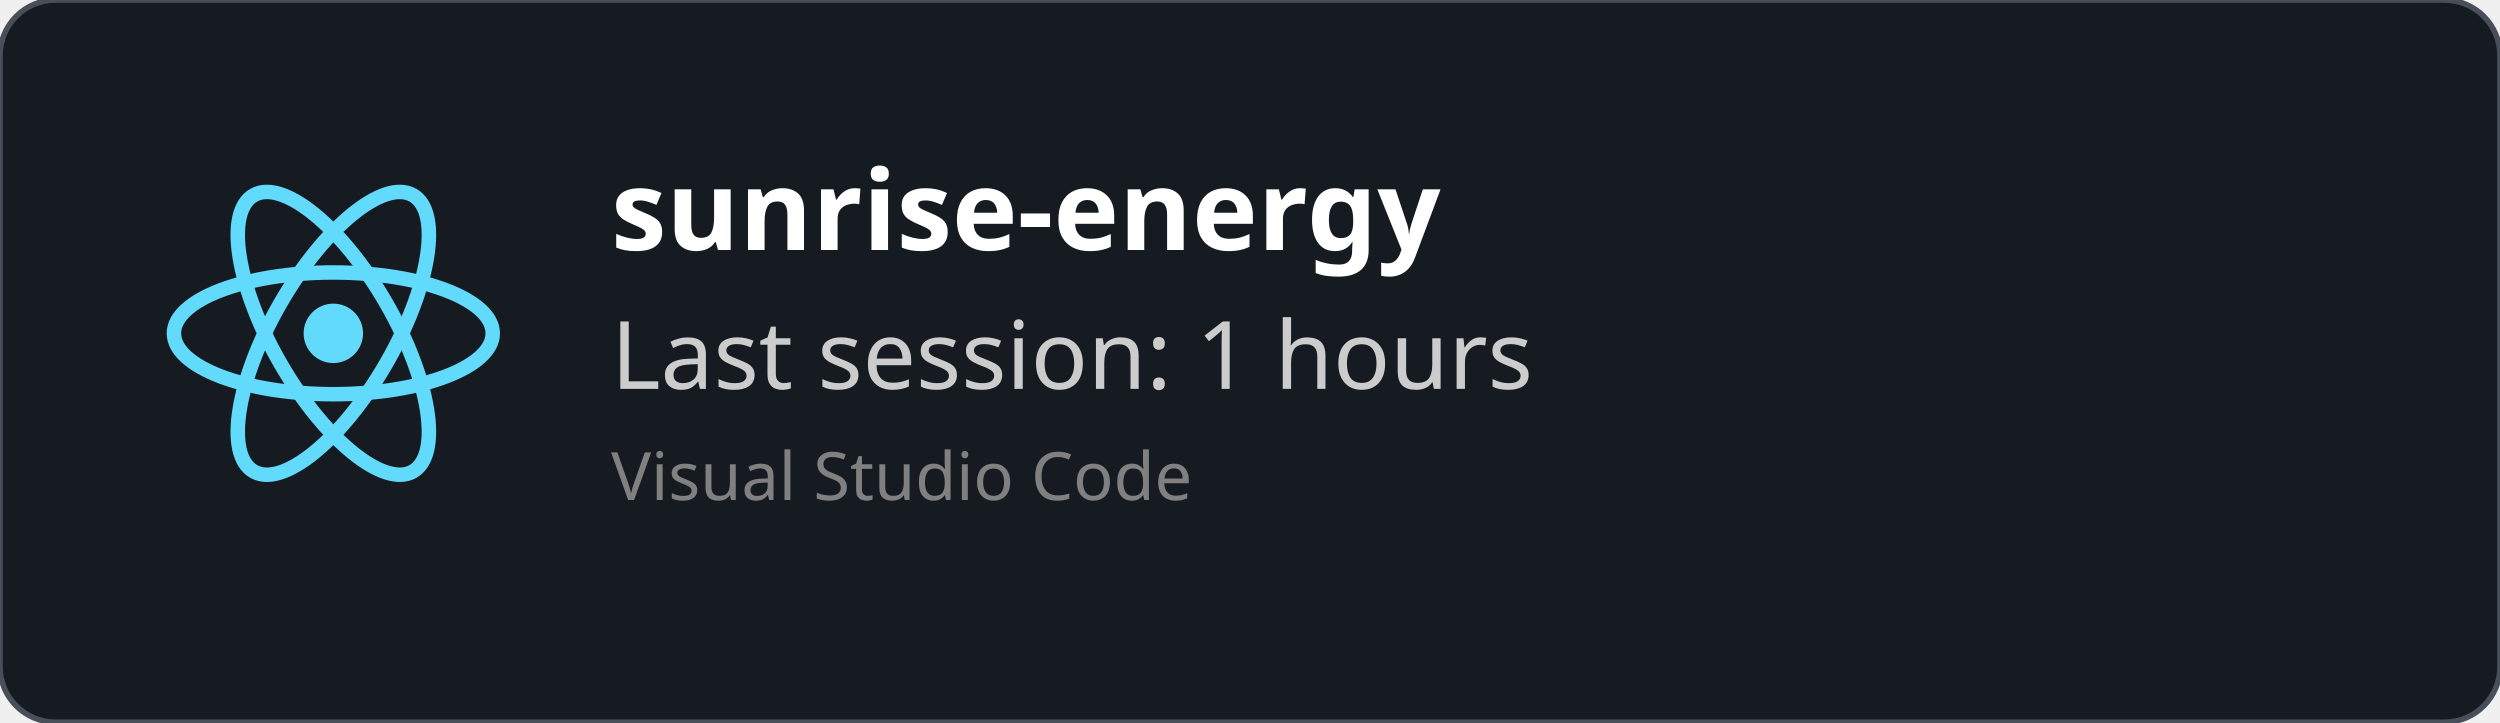
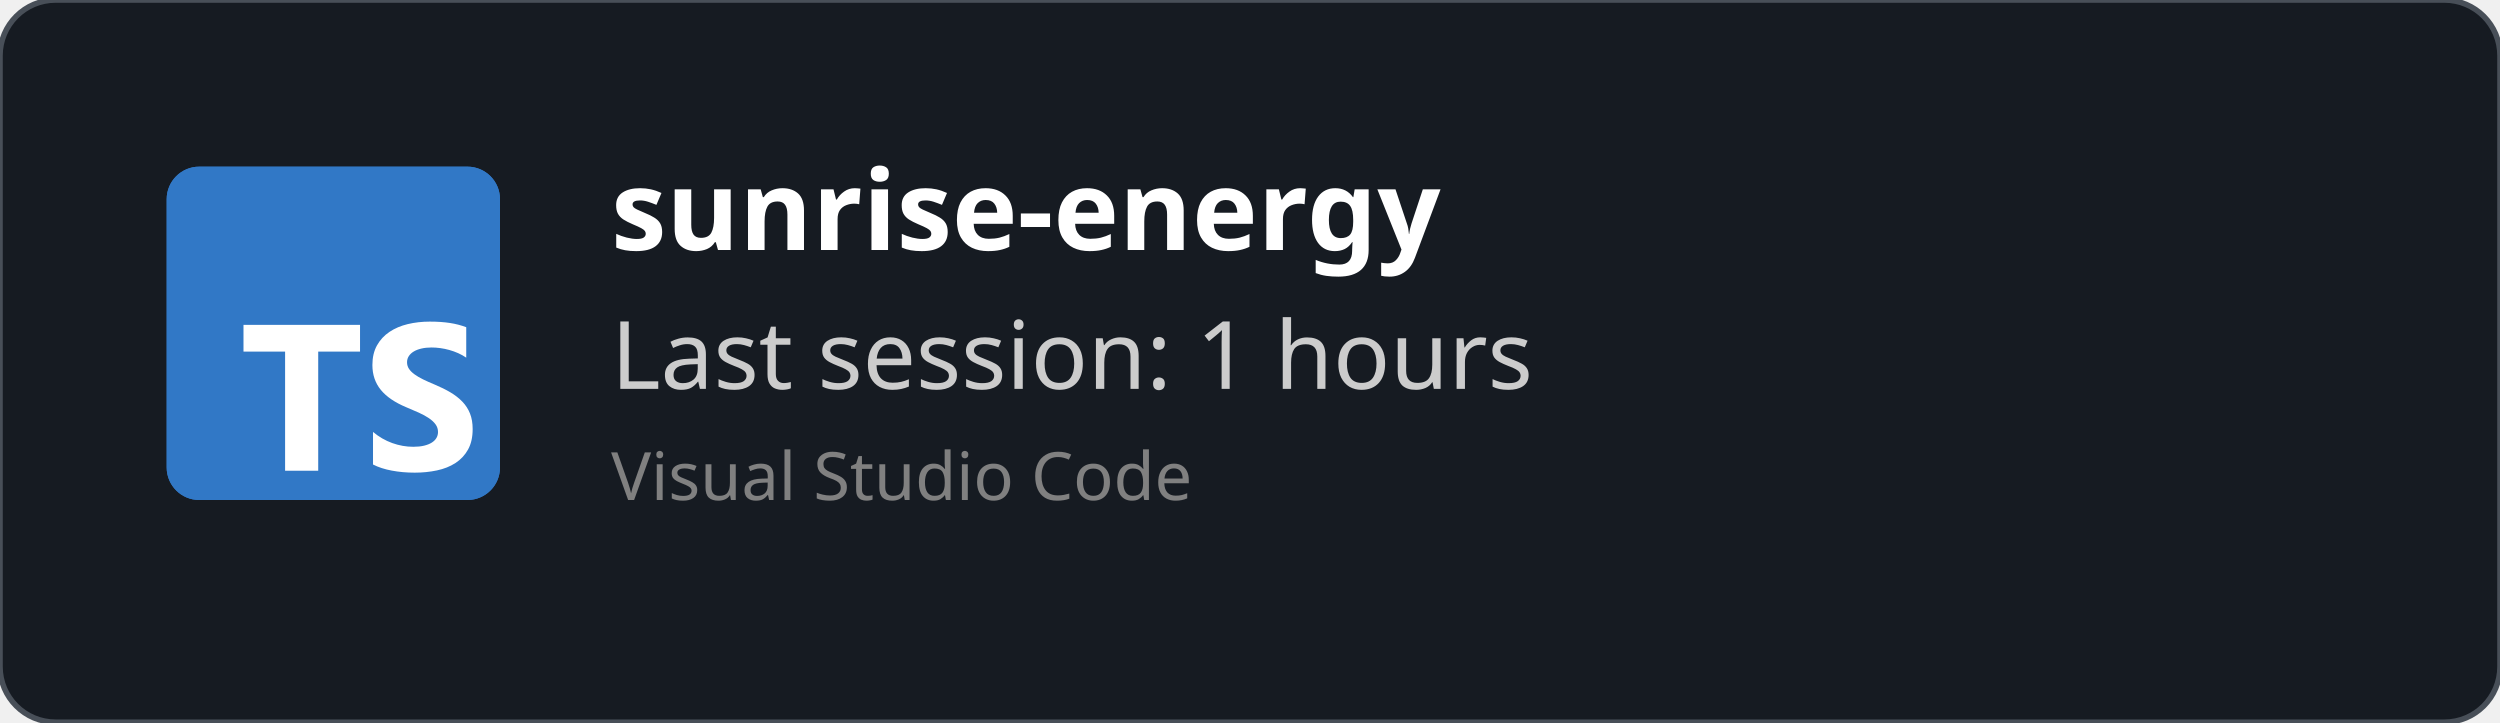
<svg xmlns="http://www.w3.org/2000/svg" width="450" height="130" viewBox="0 0 450 130" fill="none" role="img">
  <style>
    *{
        font-family: 'Segoe UI', Ubuntu, monospace
    }
    </style>
  <defs>
    <clipPath id="horizontalClip" x="20" y="20" width="500" height="200">
      <rect x="90" y="20" width="300" height="50" />
    </clipPath>
  </defs>
  <rect width="450" height="130" fill="rgba(22,27,34)" stroke="#484f58" stroke-width="1" fill-opacity="1" stroke-opacity="1" x="0" y="0" rx="10px" ry="10px">
    </rect>
-   <svg height="60" width="60" x="30" y="30" viewBox="-11.5 -10.232 23 20.463">
-     <circle cx="0" cy="0" r="2.05" fill="#61dafb" />
-     <g stroke="#61dafb" stroke-width="1" fill="none">
-       <ellipse rx="11" ry="4.2" />
-       <ellipse rx="11" ry="4.2" transform="rotate(60)" />
-       <ellipse rx="11" ry="4.2" transform="rotate(120)" />
-     </g>
+   <svg fill="none" height="60" viewBox="0 0 512 512" width="60" x="30" y="30">
+     <rect fill="#3178c6" height="512" rx="50" width="512" />
+     <rect fill="#3178c6" height="512" rx="50" width="512" />
+     <path clip-rule="evenodd" d="m316.939 407.424v50.061c8.138 4.172 17.763 7.3 28.875 9.386s22.823 3.129 35.135 3.129c11.999 0 23.397-1.147 34.196-3.442 10.799-2.294 20.268-6.075 28.406-11.342 8.138-5.266 14.581-12.15 19.328-20.65s7.121-19.007 7.121-31.522c0-9.074-1.356-17.026-4.069-23.857s-6.625-12.906-11.738-18.225c-5.112-5.319-11.242-10.091-18.389-14.315s-15.207-8.213-24.18-11.967c-6.573-2.712-12.468-5.345-17.685-7.9-5.217-2.556-9.651-5.163-13.303-7.822-3.652-2.66-6.469-5.476-8.451-8.448-1.982-2.973-2.974-6.336-2.974-10.091 0-3.441.887-6.544 2.661-9.308s4.278-5.136 7.512-7.118c3.235-1.981 7.199-3.52 11.894-4.615 4.696-1.095 9.912-1.642 15.651-1.642 4.173 0 8.581.313 13.224.938 4.643.626 9.312 1.591 14.008 2.894 4.695 1.304 9.259 2.947 13.694 4.928 4.434 1.982 8.529 4.276 12.285 6.884v-46.776c-7.616-2.92-15.937-5.084-24.962-6.492s-19.381-2.112-31.066-2.112c-11.895 0-23.163 1.278-33.805 3.833s-20.006 6.544-28.093 11.967c-8.086 5.424-14.476 12.333-19.171 20.729-4.695 8.395-7.043 18.433-7.043 30.114 0 14.914 4.304 27.638 12.912 38.172 8.607 10.533 21.675 19.45 39.204 26.751 6.886 2.816 13.303 5.579 19.25 8.291s11.086 5.528 15.415 8.448c4.33 2.92 7.747 6.101 10.252 9.543 2.504 3.441 3.756 7.352 3.756 11.733 0 3.233-.783 6.231-2.348 8.995s-3.939 5.162-7.121 7.196-7.147 3.624-11.894 4.771c-4.748 1.148-10.303 1.721-16.668 1.721-10.851 0-21.597-1.903-32.24-5.71-10.642-3.806-20.502-9.516-29.579-17.13zm-84.159-123.342h64.22v-41.082h-179v41.082h63.906v182.918h50.874z" fill="#fff" fill-rule="evenodd" />
  </svg>
  <text x="110" y="45" font-size="20" clip-path="url(#horizontalClip)" font-weight="bold" font-family="Ubuntu" fill="white">
    sunrise-energy
    </text>
  <text x="110" y="70" font-size="17px" font-family="Ubuntu" fill="#ccc">
    Last session: 1 hours
    </text>
  <text x="110" y="90" font-size="12px" font-family="Ubuntu" fill="grey">
    Visual Studio Code
    </text>
</svg>
